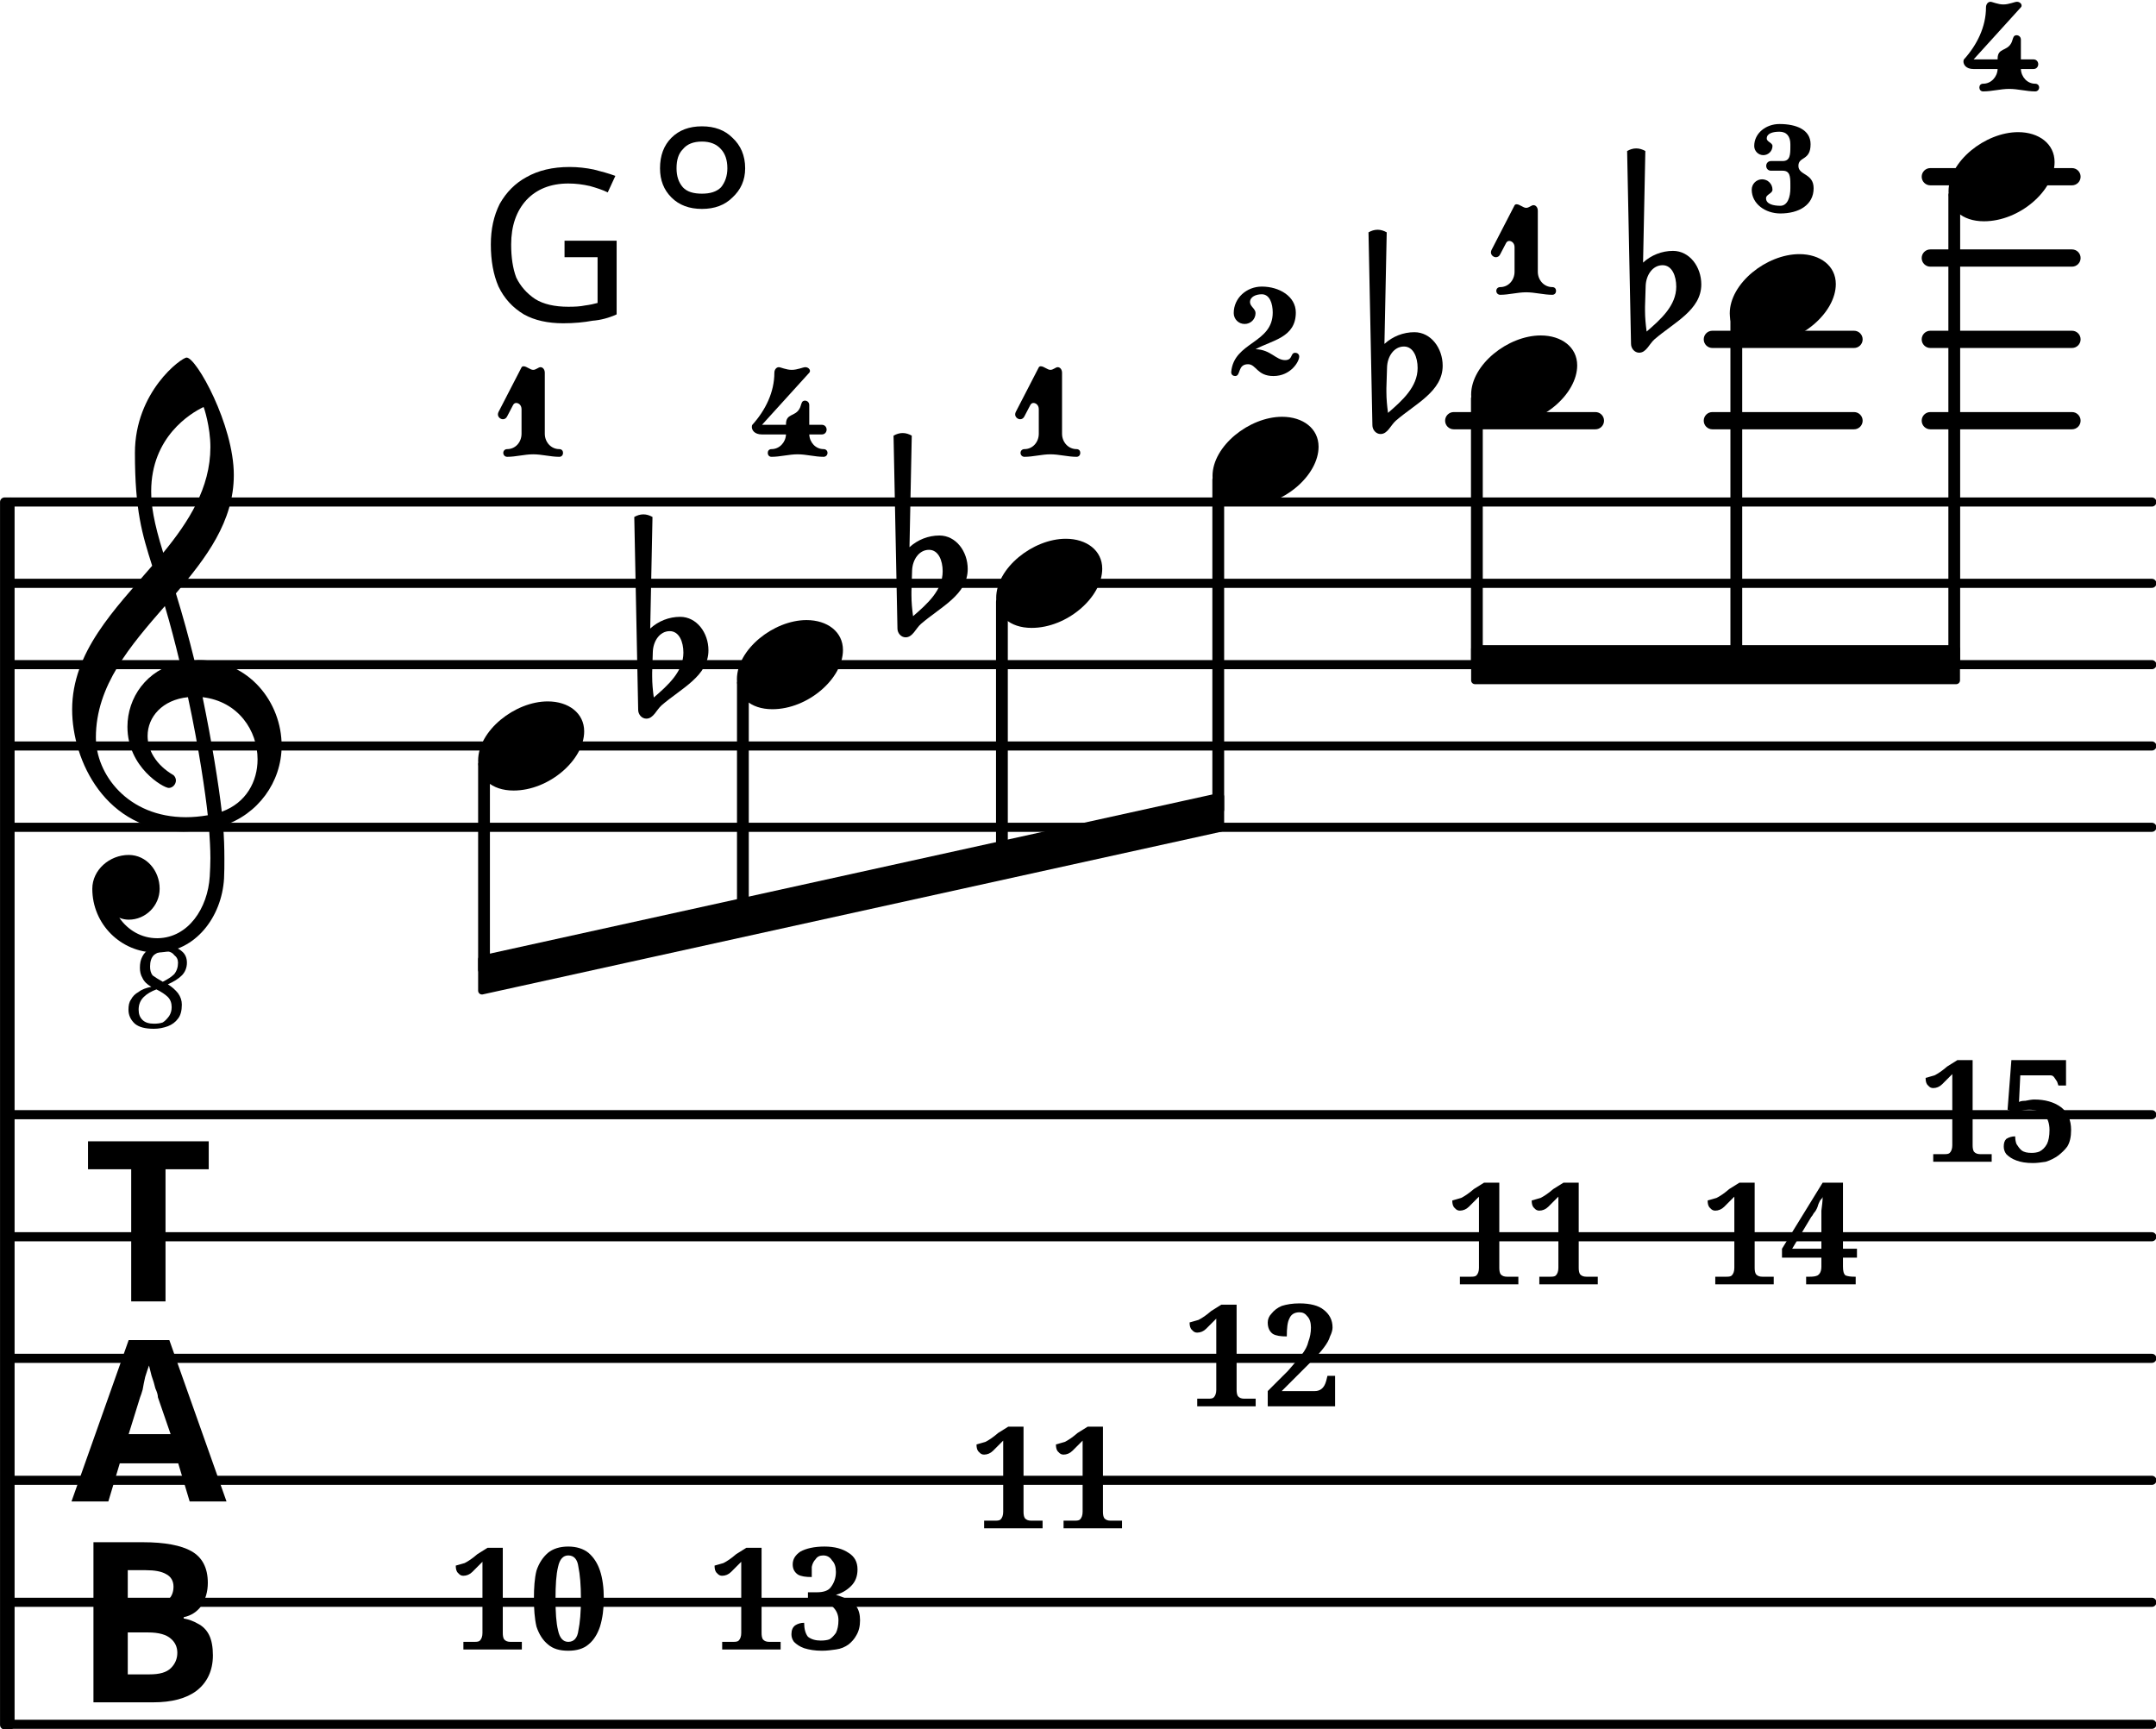
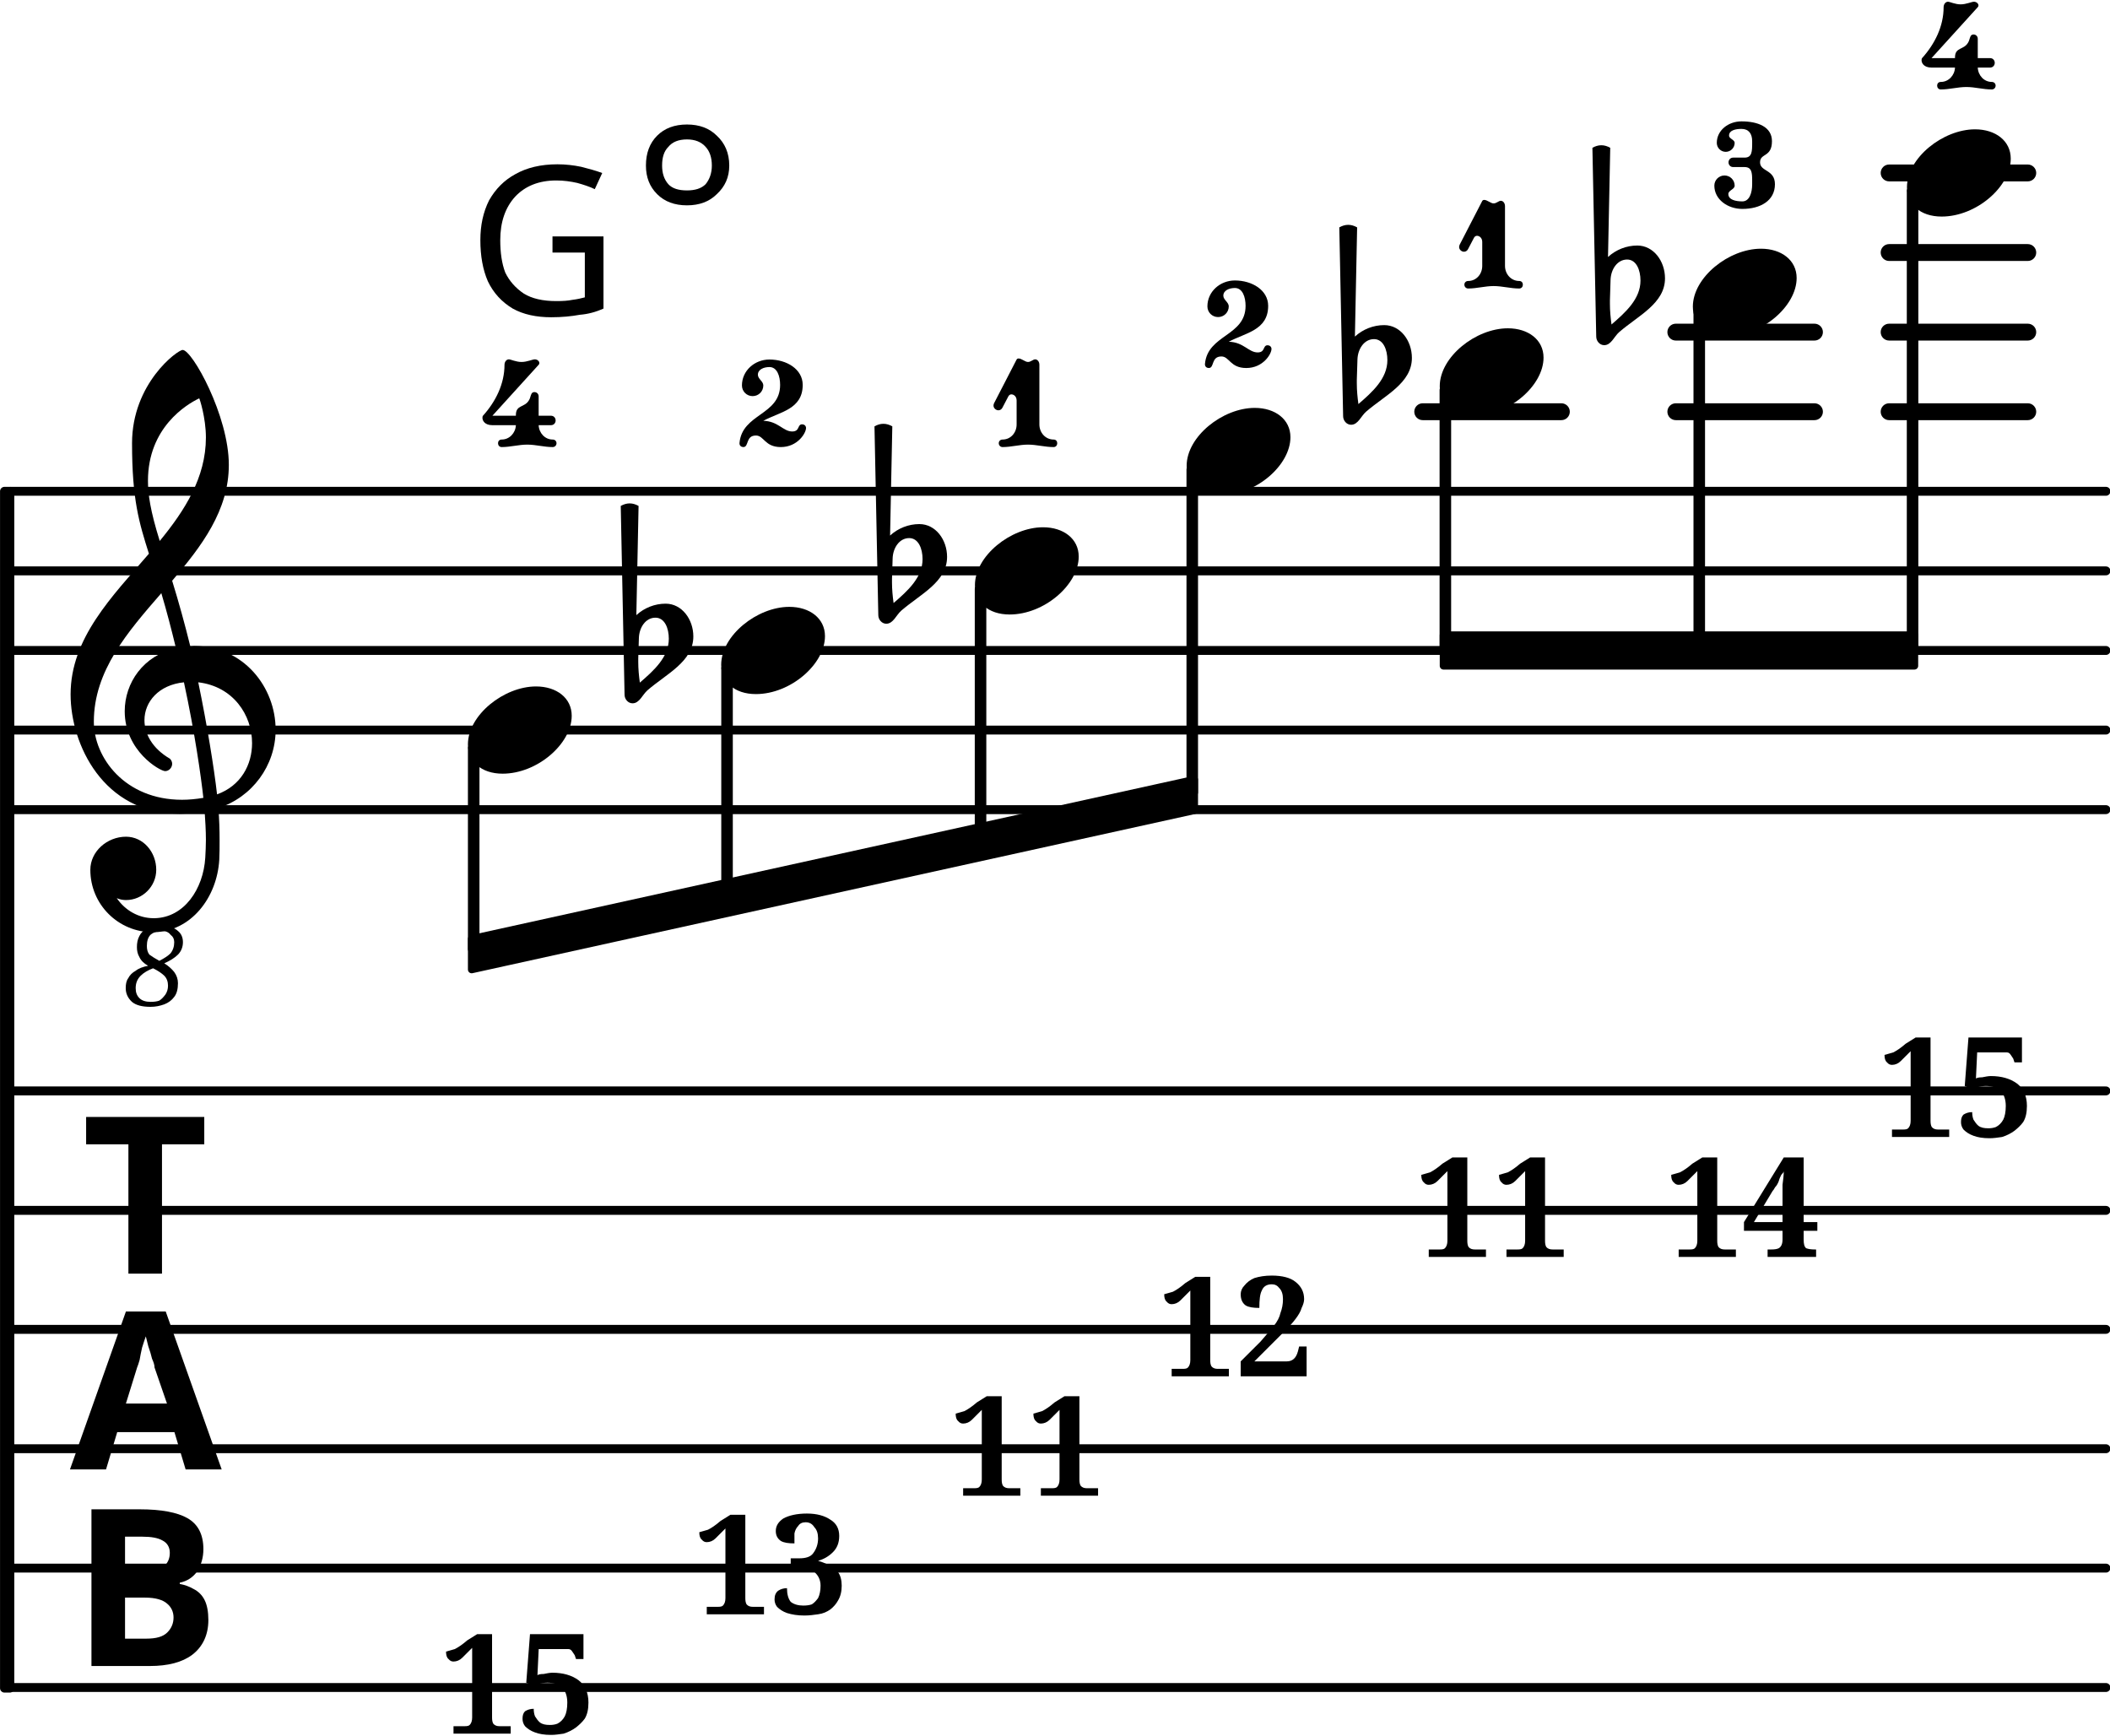
- <svg xmlns="http://www.w3.org/2000/svg" preserveAspectRatio="xMidYMid meet" viewBox="-0.079 -5.733 26.51 21.26">
+ <svg xmlns="http://www.w3.org/2000/svg" preserveAspectRatio="xMidYMid meet" viewBox="-0.079 -5.733 26.51 21.81">
  <g transform="translate(0, -3.56)">
    <rect x="23.55" y="-0.106" width="1.954" height="0.212" ry="0.106" fill="currentColor" />
  </g>
  <g transform="translate(0, -2.56)">
    <rect x="23.55" y="-0.106" width="1.954" height="0.212" ry="0.106" fill="currentColor" />
  </g>
  <g transform="translate(0, -1.56)">
    <rect x="23.55" y="-0.106" width="1.954" height="0.212" ry="0.106" fill="currentColor" />
  </g>
  <g transform="translate(0, -0.5599)">
    <rect x="23.55" y="-0.106" width="1.954" height="0.212" ry="0.106" fill="currentColor" />
  </g>
  <g transform="translate(0, -1.56)">
    <rect x="20.87" y="-0.106" width="1.954" height="0.212" ry="0.106" fill="currentColor" />
  </g>
  <g transform="translate(0, -0.5599)">
    <rect x="20.87" y="-0.106" width="1.954" height="0.212" ry="0.106" fill="currentColor" />
  </g>
  <g transform="translate(0, -0.5599)">
    <rect x="17.69" y="-0.106" width="1.954" height="0.212" ry="0.106" fill="currentColor" />
  </g>
  <g transform="translate(0, 4.44)">
    <line stroke-linejoin="round" stroke-linecap="round" stroke-width="0.112" stroke="currentColor" x1="0.056" y1="0" x2="26.38" y2="0" />
  </g>
  <g transform="translate(0, 3.44)">
    <line stroke-linejoin="round" stroke-linecap="round" stroke-width="0.112" stroke="currentColor" x1="0.056" y1="0" x2="26.38" y2="0" />
  </g>
  <g transform="translate(0, 2.44)">
    <line stroke-linejoin="round" stroke-linecap="round" stroke-width="0.112" stroke="currentColor" x1="0.056" y1="0" x2="26.38" y2="0" />
  </g>
  <g transform="translate(0, 1.44)">
    <line stroke-linejoin="round" stroke-linecap="round" stroke-width="0.112" stroke="currentColor" x1="0.056" y1="0" x2="26.38" y2="0" />
  </g>
  <g transform="translate(0, 0.4401)">
    <line stroke-linejoin="round" stroke-linecap="round" stroke-width="0.112" stroke="currentColor" x1="0.056" y1="0" x2="26.38" y2="0" />
  </g>
  <g transform="translate(0, 15.47)">
    <line stroke-linejoin="round" stroke-linecap="round" stroke-width="0.112" stroke="currentColor" x1="0.056" y1="0" x2="26.38" y2="0" />
  </g>
  <g transform="translate(0, 13.97)">
    <line stroke-linejoin="round" stroke-linecap="round" stroke-width="0.112" stroke="currentColor" x1="0.056" y1="0" x2="26.38" y2="0" />
  </g>
  <g transform="translate(0, 12.47)">
    <line stroke-linejoin="round" stroke-linecap="round" stroke-width="0.112" stroke="currentColor" x1="0.056" y1="0" x2="26.38" y2="0" />
  </g>
  <g transform="translate(0, 10.97)">
    <line stroke-linejoin="round" stroke-linecap="round" stroke-width="0.112" stroke="currentColor" x1="0.056" y1="0" x2="26.38" y2="0" />
  </g>
  <g transform="translate(0, 9.475)">
    <line stroke-linejoin="round" stroke-linecap="round" stroke-width="0.112" stroke="currentColor" x1="0.056" y1="0" x2="26.38" y2="0" />
  </g>
  <g transform="translate(0, 7.974)">
    <line stroke-linejoin="round" stroke-linecap="round" stroke-width="0.112" stroke="currentColor" x1="0.056" y1="0" x2="26.38" y2="0" />
  </g>
  <g transform="translate(18.01, 2.44)">
    <polygon stroke-linejoin="round" stroke-linecap="round" stroke-width="0.094" fill="currentColor" stroke="currentColor" points="5.964 -0.193 5.964 0.193 0.047 0.193 0.047 -0.193" />
  </g>
  <g transform="translate(5.8, 6.256)">
    <polygon stroke-linejoin="round" stroke-linecap="round" stroke-width="0.094" fill="currentColor" stroke="currentColor" points="9.126 -2.193 9.126 -1.807 0.047 0.193 0.047 -0.193" />
  </g>
-   <g transform="translate(5.8, -1.789)">
+   <g transform="translate(5.8, -1.778)">
    <text font-family="sans" font-size="2.616" text-anchor="start" fill="currentColor">
      <tspan>G</tspan>
    </text>
  </g>
-   <g transform="translate(7.849, -1.789)">
+   <g transform="translate(7.849, -1.778)">
    <text font-family="sans" font-size="3.296" text-anchor="start" fill="currentColor">
      <tspan>°</tspan>
    </text>
  </g>
  <g transform="translate(5.8, 3.44)">
    <path transform="scale(0.004, -0.004)" d="M0 -45c0 92 113 182 214 182c64 0 112 -36 112 -92c0 -88 -108 -182 -217 -182c-68 0 -109 39 -109 92z" fill="currentColor" />
  </g>
-   <g transform="translate(6.05, -0.1157)">
-     <path transform="scale(0.0022, -0.0022)" d="M194 486c16 0 29 15 41 15c13 0 24 -13 24 -31v-341c0 -47 35 -86 81 -86c14 0 21 -10 21 -21s-7 -22 -21 -22c-49 0 -97 14 -146 14s-96 -14 -145 -14c-14 0 -22 11 -22 22s8 21 22 21c46 0 80 39 80 86v137c0 23 -16 35 -30 35c-7 0 -13 -4 -17 -11l-34 -65 c-5 -10 -14 -15 -23 -15c-14 0 -28 12 -28 27c0 4 1 8 3 13l129 250c2 4 7 6 11 6c18 0 37 -20 54 -20z" fill="currentColor" />
+   <g transform="translate(5.989, -0.1157)">
+     <path transform="scale(0.0022, -0.0022)" d="M148 501c10 0 41 -15 72 -15c32 0 63 15 76 15c15 0 26 -11 26 -21c0 -4 -1 -7 -4 -10l-264 -291h134v4c0 60 50 41 75 85c7 11 8 24 14 36c3 7 10 10 17 10c11 0 24 -8 24 -25v-110h70c18 0 27 -14 27 -27s-9 -27 -27 -27h-70c2 -45 36 -82 80 -82c14 0 22 -10 22 -21 s-8 -22 -22 -22c-49 0 -96 14 -145 14s-97 -14 -146 -14c-14 0 -21 11 -21 22s7 21 21 21c44 0 79 37 81 82h-134c-43 0 -57 25 -57 42c0 5 1 10 3 12c73 81 123 182 123 291c0 17 11 31 25 31z" fill="currentColor" />
  </g>
  <g transform="translate(0.8, 3.44)">
    <path transform="scale(0.004, -0.004)" d="M265 -635h-5c-108 0 -196 87 -196 196c0 58 53 104 112 104c54 0 95 -48 95 -104c0 -52 -43 -95 -95 -95c-10 0 -20 2 -29 6c26 -38 68 -63 116 -63h3zM403 150c28 -135 50 -272 59 -352c75 27 110 93 110 161c0 88 -59 178 -169 191zM75 26c0 -112 97 -245 277 -245 c21 0 43 2 67 6c-7 65 -27 206 -61 363c-79 -8 -124 -61 -124 -119c0 -43 25 -89 80 -121c5 -5 7 -11 7 -16c0 -12 -10 -23 -22 -23c-16 0 -127 63 -127 188c0 89 58 175 161 198c-14 58 -29 116 -46 173c-106 -122 -212 -244 -212 -404zM354 1194c30 0 145 -207 145 -361 c0 -143 -85 -255 -178 -364c21 -68 40 -137 57 -206c4 0 8 1 12 1c156 0 256 -130 256 -263c0 -113 -74 -212 -180 -246c3 -34 4 -68 4 -102c0 -20 0 -40 -1 -60c-7 -120 -89 -225 -204 -228l1 44c93 2 153 92 159 190c1 19 2 37 2 56c0 30 -2 60 -4 90 c-28 -5 -54 -8 -79 -8c-240 0 -342 219 -342 375c0 177 130 307 246 442c-31 98 -53 170 -53 347c0 188 143 293 159 293zM427 919c0 62 -20 123 -21 123c-40 -19 -161 -92 -161 -259c0 -42 7 -93 37 -189c78 95 145 199 145 325z" fill="currentColor" />
  </g>
  <g transform="translate(1.485, 6.902)">
    <text font-family="serif" font-style="italic" font-size="1.386" text-anchor="start" fill="currentColor">
      <tspan>8</tspan>
    </text>
  </g>
-   <g transform="translate(5.447, 14.55)">
-     <text font-family="serif" font-weight="bold" font-size="1.746" text-anchor="start" fill="currentColor">
-       <tspan>10</tspan>
+   <g transform="translate(5.447, 16.05)">
+     <text font-family="serif" font-weight="bold" font-size="1.746" text-anchor="start" fill="currentColor">
+       <tspan>15</tspan>
    </text>
  </g>
  <g transform="translate(0.9406, 10.27)">
    <text font-family="sans" font-weight="bold" font-size="2.772" text-anchor="start" fill="currentColor">
      <tspan>T</tspan>
    </text>
  </g>
  <g transform="translate(0.8, 12.73)">
    <text font-family="sans" font-weight="bold" font-size="2.772" text-anchor="start" fill="currentColor">
      <tspan>A</tspan>
    </text>
  </g>
  <g transform="translate(0.8201, 15.2)">
    <text font-family="sans" font-weight="bold" font-size="2.772" text-anchor="start" fill="currentColor">
      <tspan>B</tspan>
    </text>
  </g>
  <g transform="translate(5.872, 2.44)">
    <rect x="-0.072" y="1.179" width="0.145" height="2.621" ry="0.047" fill="currentColor" />
  </g>
  <g transform="translate(8.982, 2.44)">
    <path transform="scale(0.004, -0.004)" d="M0 -45c0 92 113 182 214 182c64 0 112 -36 112 -92c0 -88 -108 -182 -217 -182c-68 0 -109 39 -109 92z" fill="currentColor" />
  </g>
-   <g transform="translate(9.172, -0.1157)">
-     <path transform="scale(0.0022, -0.0022)" d="M148 501c10 0 41 -15 72 -15c32 0 63 15 76 15c15 0 26 -11 26 -21c0 -4 -1 -7 -4 -10l-264 -291h134v4c0 60 50 41 75 85c7 11 8 24 14 36c3 7 10 10 17 10c11 0 24 -8 24 -25v-110h70c18 0 27 -14 27 -27s-9 -27 -27 -27h-70c2 -45 36 -82 80 -82c14 0 22 -10 22 -21 s-8 -22 -22 -22c-49 0 -96 14 -145 14s-97 -14 -146 -14c-14 0 -21 11 -21 22s7 21 21 21c44 0 79 37 81 82h-134c-43 0 -57 25 -57 42c0 5 1 10 3 12c73 81 123 182 123 291c0 17 11 31 25 31z" fill="currentColor" />
+   <g transform="translate(9.212, -0.1157)">
+     <path transform="scale(0.0022, -0.0022)" d="M94 66c-60 0 -39 -66 -72 -66c-11 0 -22 7 -22 21v2c15 169 232 158 232 332c0 50 -17 102 -61 102c-33 0 -66 -14 -66 -44c0 -24 31 -37 31 -61c0 -34 -27 -61 -61 -61s-61 27 -61 61c0 84 72 148 157 148c98 0 190 -55 190 -145c0 -140 -131 -154 -225 -205 c85 -2 113 -61 165 -61c45 0 28 41 57 41c11 0 22 -8 22 -21c0 -29 -48 -109 -144 -109c-92 0 -96 66 -142 66z" fill="currentColor" />
  </g>
  <g transform="translate(8.629, 14.55)">
    <text font-family="serif" font-weight="bold" font-size="1.746" text-anchor="start" fill="currentColor">
      <tspan>13</tspan>
    </text>
  </g>
  <g transform="translate(9.055, 2.44)">
    <rect x="-0.072" y="0.179" width="0.145" height="2.927" ry="0.047" fill="currentColor" />
  </g>
  <g transform="translate(7.832, 2.44)">
    <path transform="scale(0.004, -0.004)" d="M29 39l-2 -64v-11c0 -22 2 -43 5 -65c44 38 91 80 91 138c0 33 -13 66 -42 66c-31 0 -51 -31 -52 -64zM-28 454c9 5 18 8 28 8s19 -3 28 -8l-7 -343c25 23 58 36 92 36c51 0 87 -49 87 -103c0 -79 -84 -117 -144 -169c-16 -14 -25 -41 -47 -41c-14 0 -25 13 -25 27z" fill="currentColor" />
  </g>
  <g transform="translate(12.17, 1.44)">
    <path transform="scale(0.004, -0.004)" d="M0 -45c0 92 113 182 214 182c64 0 112 -36 112 -92c0 -88 -108 -182 -217 -182c-68 0 -109 39 -109 92z" fill="currentColor" />
  </g>
  <g transform="translate(12.41, -0.1157)">
    <path transform="scale(0.0022, -0.0022)" d="M194 486c16 0 29 15 41 15c13 0 24 -13 24 -31v-341c0 -47 35 -86 81 -86c14 0 21 -10 21 -21s-7 -22 -21 -22c-49 0 -97 14 -146 14s-96 -14 -145 -14c-14 0 -22 11 -22 22s8 21 22 21c46 0 80 39 80 86v137c0 23 -16 35 -30 35c-7 0 -13 -4 -17 -11l-34 -65 c-5 -10 -14 -15 -23 -15c-14 0 -28 12 -28 27c0 4 1 8 3 13l129 250c2 4 7 6 11 6c18 0 37 -20 54 -20z" fill="currentColor" />
  </g>
  <g transform="translate(11.85, 13.06)">
    <text font-family="serif" font-weight="bold" font-size="1.746" text-anchor="start" fill="currentColor">
      <tspan>11</tspan>
    </text>
  </g>
  <g transform="translate(12.24, 2.44)">
    <rect x="-0.072" y="-0.821" width="0.145" height="3.233" ry="0.047" fill="currentColor" />
  </g>
  <g transform="translate(11.02, 1.44)">
    <path transform="scale(0.004, -0.004)" d="M29 39l-2 -64v-11c0 -22 2 -43 5 -65c44 38 91 80 91 138c0 33 -13 66 -42 66c-31 0 -51 -31 -52 -64zM-28 454c9 5 18 8 28 8s19 -3 28 -8l-7 -343c25 23 58 36 92 36c51 0 87 -49 87 -103c0 -79 -84 -117 -144 -169c-16 -14 -25 -41 -47 -41c-14 0 -25 13 -25 27z" fill="currentColor" />
  </g>
  <g transform="translate(14.83, -0.0599)">
    <path transform="scale(0.004, -0.004)" d="M0 -45c0 92 113 182 214 182c64 0 112 -36 112 -92c0 -88 -108 -182 -217 -182c-68 0 -109 39 -109 92z" fill="currentColor" />
  </g>
  <g transform="translate(15.06, -1.109)">
    <path transform="scale(0.0022, -0.0022)" d="M94 66c-60 0 -39 -66 -72 -66c-11 0 -22 7 -22 21v2c15 169 232 158 232 332c0 50 -17 102 -61 102c-33 0 -66 -14 -66 -44c0 -24 31 -37 31 -61c0 -34 -27 -61 -61 -61s-61 27 -61 61c0 84 72 148 157 148c98 0 190 -55 190 -145c0 -140 -131 -154 -225 -205 c85 -2 113 -61 165 -61c45 0 28 41 57 41c11 0 22 -8 22 -21c0 -29 -48 -109 -144 -109c-92 0 -96 66 -142 66z" fill="currentColor" />
  </g>
  <g transform="translate(14.47, 11.56)">
    <text font-family="serif" font-weight="bold" font-size="1.746" text-anchor="start" fill="currentColor">
      <tspan>12</tspan>
    </text>
  </g>
  <g transform="translate(14.9, 2.44)">
    <rect x="-0.072" y="-2.321" width="0.145" height="4.152" ry="0.047" fill="currentColor" />
  </g>
  <g transform="translate(-0.0786, 7.957)">
    <rect x="0" y="-7.573" width="0.179" height="15.15" ry="0.056" fill="currentColor" />
  </g>
  <g transform="translate(18.01, -1.06)">
    <path transform="scale(0.004, -0.004)" d="M0 -45c0 92 113 182 214 182c64 0 112 -36 112 -92c0 -88 -108 -182 -217 -182c-68 0 -109 39 -109 92z" fill="currentColor" />
  </g>
  <g transform="translate(18.26, -2.108)">
    <path transform="scale(0.0022, -0.0022)" d="M194 486c16 0 29 15 41 15c13 0 24 -13 24 -31v-341c0 -47 35 -86 81 -86c14 0 21 -10 21 -21s-7 -22 -21 -22c-49 0 -97 14 -146 14s-96 -14 -145 -14c-14 0 -22 11 -22 22s8 21 22 21c46 0 80 39 80 86v137c0 23 -16 35 -30 35c-7 0 -13 -4 -17 -11l-34 -65 c-5 -10 -14 -15 -23 -15c-14 0 -28 12 -28 27c0 4 1 8 3 13l129 250c2 4 7 6 11 6c18 0 37 -20 54 -20z" fill="currentColor" />
  </g>
  <g transform="translate(17.7, 10.06)">
    <text font-family="serif" font-weight="bold" font-size="1.746" text-anchor="start" fill="currentColor">
      <tspan>11</tspan>
    </text>
  </g>
  <g transform="translate(18.08, 2.44)">
    <rect x="-0.072" y="-3.321" width="0.145" height="3.321" ry="0.047" fill="currentColor" />
  </g>
  <g transform="translate(16.86, -1.06)">
    <path transform="scale(0.004, -0.004)" d="M29 39l-2 -64v-11c0 -22 2 -43 5 -65c44 38 91 80 91 138c0 33 -13 66 -42 66c-31 0 -51 -31 -52 -64zM-28 454c9 5 18 8 28 8s19 -3 28 -8l-7 -343c25 23 58 36 92 36c51 0 87 -49 87 -103c0 -79 -84 -117 -144 -169c-16 -14 -25 -41 -47 -41c-14 0 -25 13 -25 27z" fill="currentColor" />
  </g>
  <g transform="translate(21.19, -2.06)">
    <path transform="scale(0.004, -0.004)" d="M0 -45c0 92 113 182 214 182c64 0 112 -36 112 -92c0 -88 -108 -182 -217 -182c-68 0 -109 39 -109 92z" fill="currentColor" />
  </g>
  <g transform="translate(21.46, -3.108)">
    <path transform="scale(0.0022, -0.0022)" d="M261 266c0 -54 85 -40 85 -125c0 -94 -83 -141 -186 -141c-84 0 -160 54 -160 133c0 32 26 58 58 58s58 -26 58 -58c0 -22 -36 -26 -36 -48c0 -33 42 -42 80 -42c41 0 56 50 56 98v21c0 44 -2 77 -43 77h-65c-18 0 -27 14 -27 27s9 27 27 27h65c42 0 43 36 43 83v11 c0 43 -20 70 -61 70c-34 0 -71 -8 -71 -38c0 -19 32 -23 32 -42c0 -28 -23 -51 -51 -51s-51 23 -51 51c0 72 66 123 141 123c93 0 174 -31 174 -113c0 -94 -68 -67 -68 -121z" fill="currentColor" />
  </g>
  <g transform="translate(20.84, 10.06)">
    <text font-family="serif" font-weight="bold" font-size="1.746" text-anchor="start" fill="currentColor">
      <tspan>14</tspan>
    </text>
  </g>
  <g transform="translate(21.27, 2.44)">
    <rect x="-0.072" y="-4.321" width="0.145" height="4.321" ry="0.047" fill="currentColor" />
  </g>
  <g transform="translate(20.04, -2.06)">
    <path transform="scale(0.004, -0.004)" d="M29 39l-2 -64v-11c0 -22 2 -43 5 -65c44 38 91 80 91 138c0 33 -13 66 -42 66c-31 0 -51 -31 -52 -64zM-28 454c9 5 18 8 28 8s19 -3 28 -8l-7 -343c25 23 58 36 92 36c51 0 87 -49 87 -103c0 -79 -84 -117 -144 -169c-16 -14 -25 -41 -47 -41c-14 0 -25 13 -25 27z" fill="currentColor" />
  </g>
  <g transform="translate(23.88, -3.56)">
    <path transform="scale(0.004, -0.004)" d="M0 -45c0 92 113 182 214 182c64 0 112 -36 112 -92c0 -88 -108 -182 -217 -182c-68 0 -109 39 -109 92z" fill="currentColor" />
  </g>
  <g transform="translate(24.07, -4.609)">
    <path transform="scale(0.0022, -0.0022)" d="M148 501c10 0 41 -15 72 -15c32 0 63 15 76 15c15 0 26 -11 26 -21c0 -4 -1 -7 -4 -10l-264 -291h134v4c0 60 50 41 75 85c7 11 8 24 14 36c3 7 10 10 17 10c11 0 24 -8 24 -25v-110h70c18 0 27 -14 27 -27s-9 -27 -27 -27h-70c2 -45 36 -82 80 -82c14 0 22 -10 22 -21 s-8 -22 -22 -22c-49 0 -96 14 -145 14s-97 -14 -146 -14c-14 0 -21 11 -21 22s7 21 21 21c44 0 79 37 81 82h-134c-43 0 -57 25 -57 42c0 5 1 10 3 12c73 81 123 182 123 291c0 17 11 31 25 31z" fill="currentColor" />
  </g>
  <g transform="translate(23.52, 8.553)">
    <text font-family="serif" font-weight="bold" font-size="1.746" text-anchor="start" fill="currentColor">
      <tspan>15</tspan>
    </text>
  </g>
  <g transform="translate(23.95, 2.44)">
    <rect x="-0.072" y="-5.821" width="0.145" height="5.821" ry="0.047" fill="currentColor" />
  </g>
</svg>
